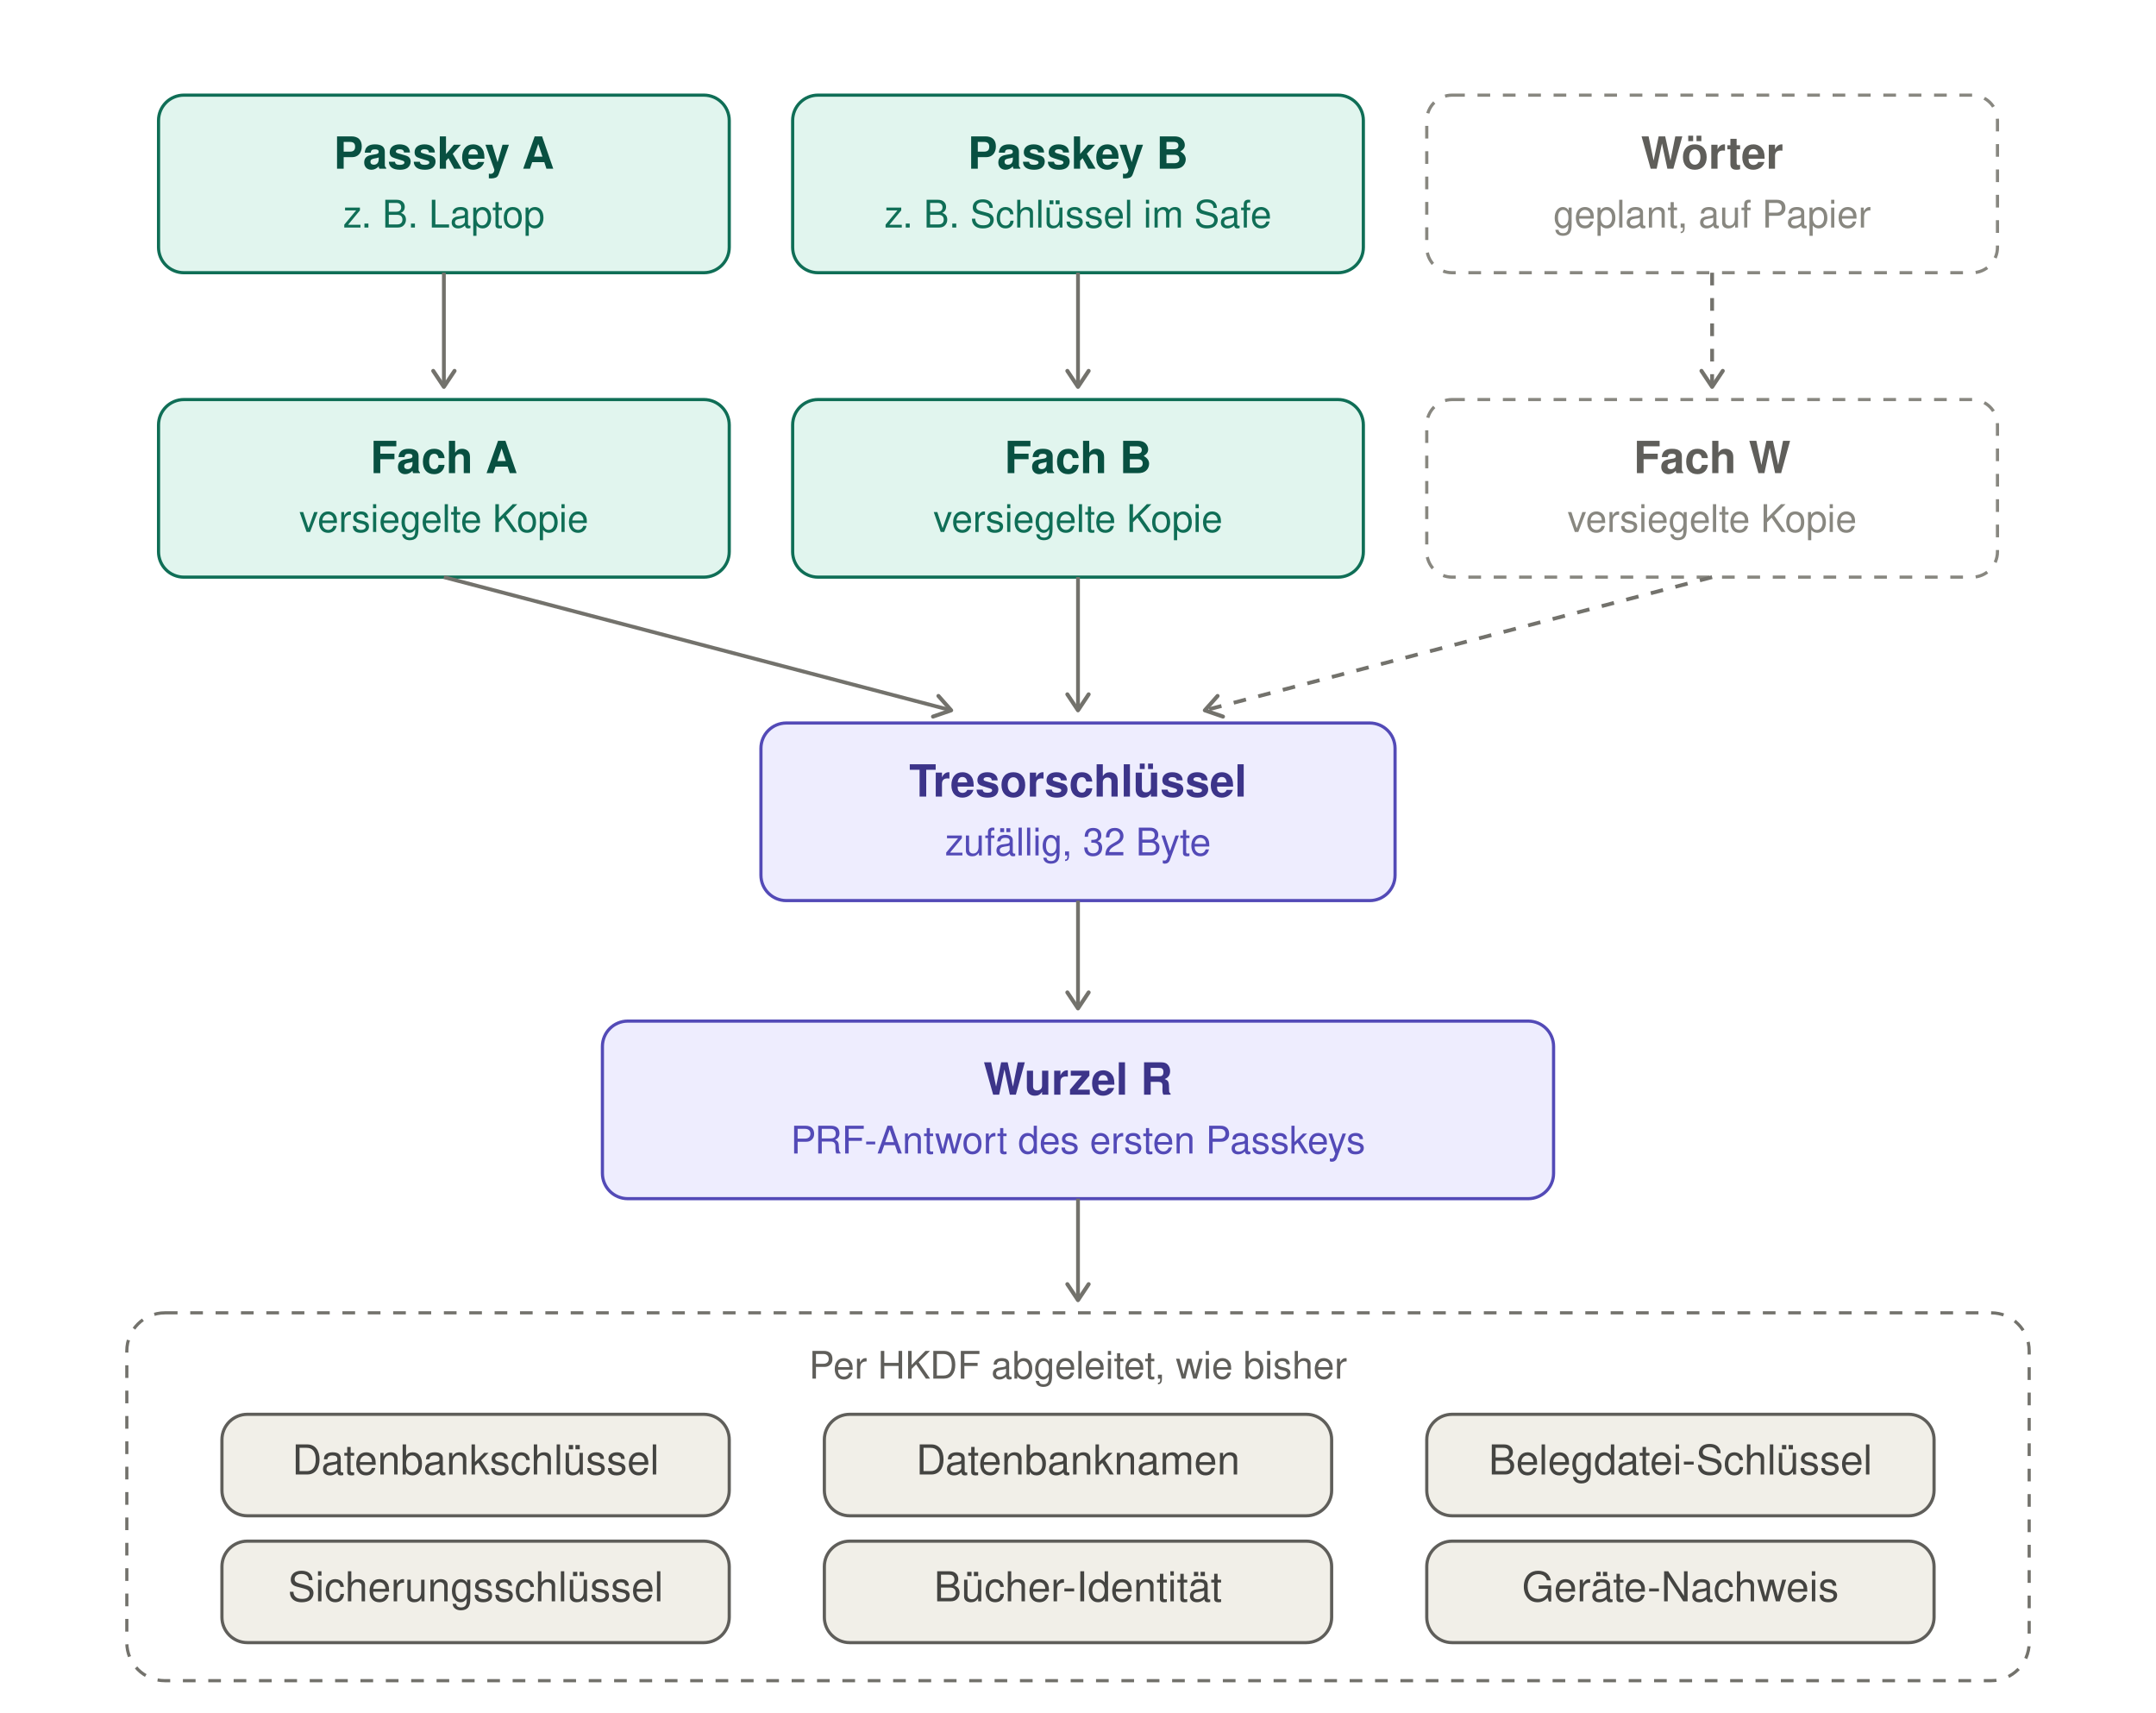
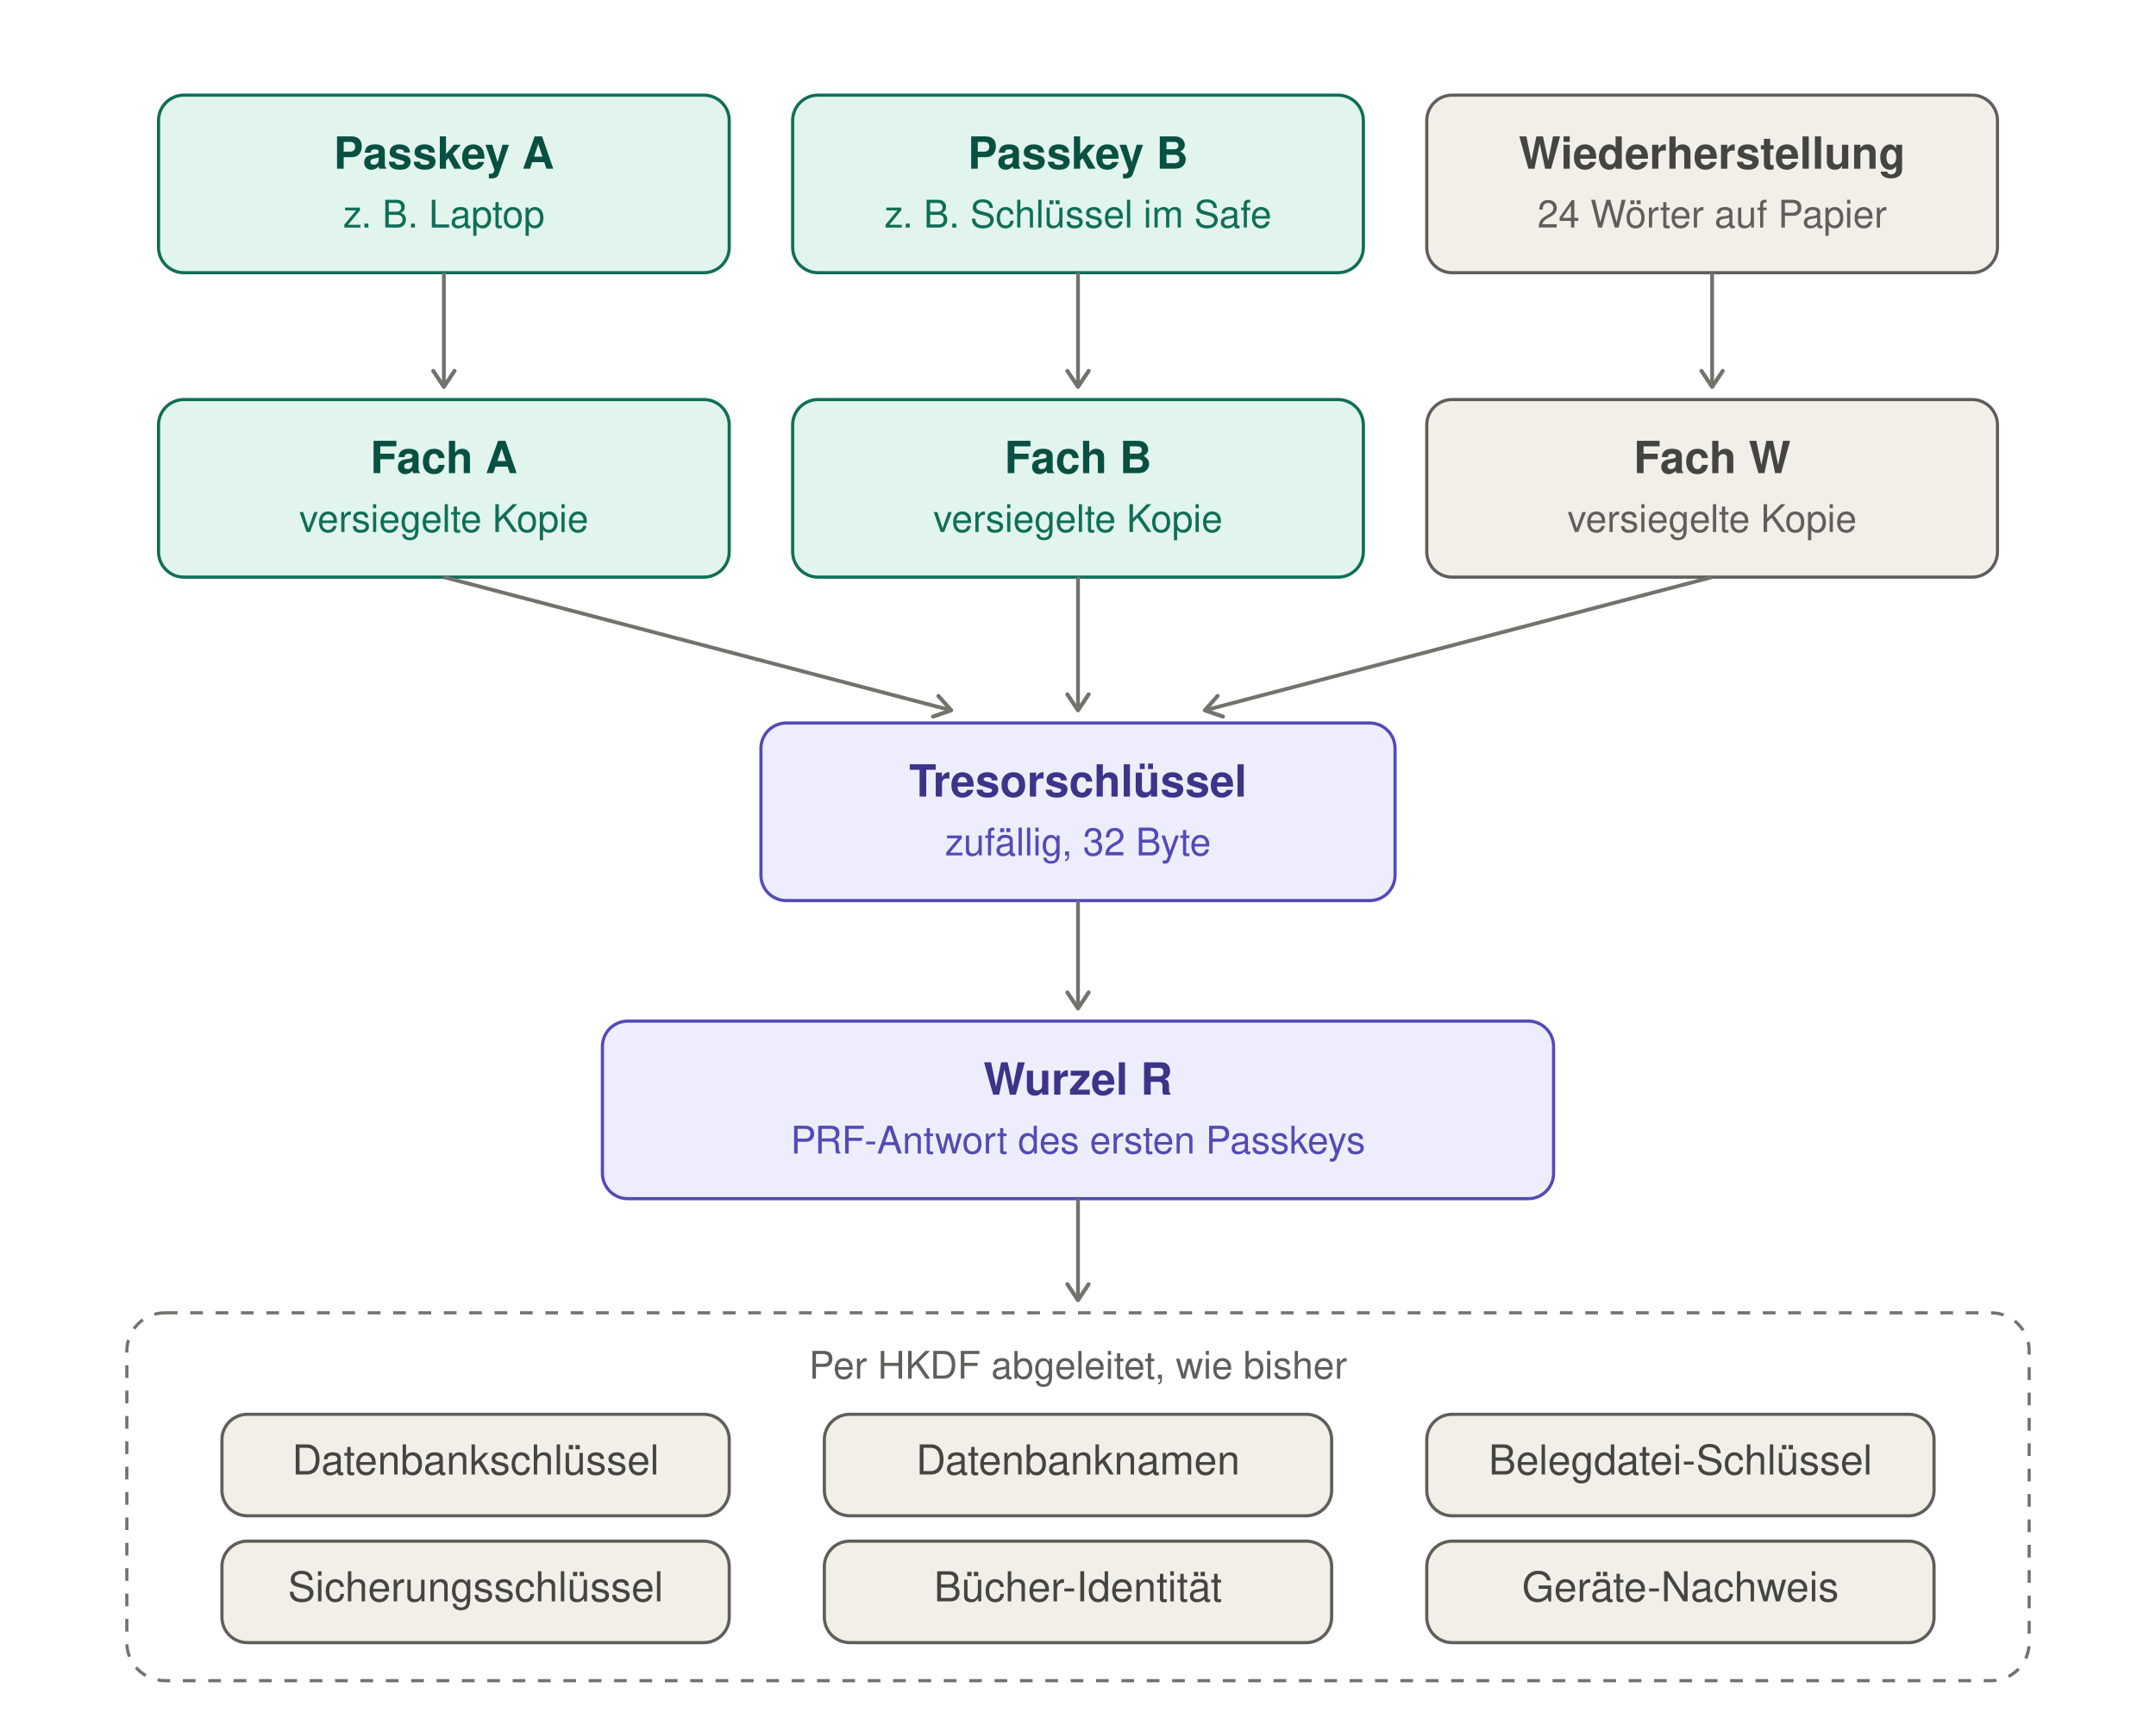
<svg xmlns="http://www.w3.org/2000/svg" viewBox="0 0 680 540" width="680" height="540" role="img" font-family="-apple-system, BlinkMacSystemFont, Segoe UI, Helvetica, Arial, sans-serif">
  <defs>
    <marker id="a" viewBox="0 0 10 10" refX="8" refY="5" markerWidth="7" markerHeight="7" orient="auto-start-reverse">
      <path d="M2 1L8 5L2 9" fill="none" stroke="#73726C" stroke-width="1.5" stroke-linecap="round" stroke-linejoin="round" />
    </marker>
  </defs>
  <rect x="50" y="30" width="180" height="56" rx="8" fill="#E1F5EE" stroke="#0F6E56" stroke-width="1" />
  <text x="140.0" y="50" text-anchor="middle" dominant-baseline="central" font-size="14" font-weight="600" fill="#085041">Passkey A</text>
  <text x="140.0" y="69" text-anchor="middle" dominant-baseline="central" font-size="12" fill="#0F6E56">z. B. Laptop</text>
  <rect x="250" y="30" width="180" height="56" rx="8" fill="#E1F5EE" stroke="#0F6E56" stroke-width="1" />
  <text x="340.0" y="50" text-anchor="middle" dominant-baseline="central" font-size="14" font-weight="600" fill="#085041">Passkey B</text>
  <text x="340.0" y="69" text-anchor="middle" dominant-baseline="central" font-size="12" fill="#0F6E56">z. B. Schlüssel im Safe</text>
-   <rect x="450" y="30" width="180" height="56" rx="8" fill="none" stroke="#888780" stroke-width="1" stroke-dasharray="4 4" />
-   <text x="540.0" y="50" text-anchor="middle" dominant-baseline="central" font-size="14" font-weight="600" fill="#5F5E5A">Wörter</text>
-   <text x="540.0" y="69" text-anchor="middle" dominant-baseline="central" font-size="12" fill="#888780">geplant, auf Papier</text>
+   <rect x="450" y="30" width="180" height="56" rx="8" fill="#F1EFE8" stroke="#5F5E5A" stroke-width="1" />
+   <text x="540.0" y="50" text-anchor="middle" dominant-baseline="central" font-size="14" font-weight="600" fill="#444441">Wiederherstellung</text>
+   <text x="540.0" y="69" text-anchor="middle" dominant-baseline="central" font-size="12" fill="#5F5E5A">24 Wörter auf Papier</text>
  <line x1="140" y1="86" x2="140" y2="122" stroke="#73726C" stroke-width="1.2" marker-end="url(#a)" />
  <line x1="340" y1="86" x2="340" y2="122" stroke="#73726C" stroke-width="1.2" marker-end="url(#a)" />
-   <line x1="540" y1="86" x2="540" y2="122" stroke="#73726C" stroke-width="1.2" stroke-dasharray="4 4" marker-end="url(#a)" />
+   <line x1="540" y1="86" x2="540" y2="122" stroke="#73726C" stroke-width="1.2" marker-end="url(#a)" />
  <rect x="50" y="126" width="180" height="56" rx="8" fill="#E1F5EE" stroke="#0F6E56" stroke-width="1" />
  <text x="140.0" y="146" text-anchor="middle" dominant-baseline="central" font-size="14" font-weight="600" fill="#085041">Fach A</text>
  <text x="140.0" y="165" text-anchor="middle" dominant-baseline="central" font-size="12" fill="#0F6E56">versiegelte Kopie</text>
  <rect x="250" y="126" width="180" height="56" rx="8" fill="#E1F5EE" stroke="#0F6E56" stroke-width="1" />
  <text x="340.0" y="146" text-anchor="middle" dominant-baseline="central" font-size="14" font-weight="600" fill="#085041">Fach B</text>
  <text x="340.0" y="165" text-anchor="middle" dominant-baseline="central" font-size="12" fill="#0F6E56">versiegelte Kopie</text>
-   <rect x="450" y="126" width="180" height="56" rx="8" fill="none" stroke="#888780" stroke-width="1" stroke-dasharray="4 4" />
-   <text x="540.0" y="146" text-anchor="middle" dominant-baseline="central" font-size="14" font-weight="600" fill="#5F5E5A">Fach W</text>
-   <text x="540.0" y="165" text-anchor="middle" dominant-baseline="central" font-size="12" fill="#888780">versiegelte Kopie</text>
+   <rect x="450" y="126" width="180" height="56" rx="8" fill="#F1EFE8" stroke="#5F5E5A" stroke-width="1" />
+   <text x="540.0" y="146" text-anchor="middle" dominant-baseline="central" font-size="14" font-weight="600" fill="#444441">Fach W</text>
+   <text x="540.0" y="165" text-anchor="middle" dominant-baseline="central" font-size="12" fill="#5F5E5A">versiegelte Kopie</text>
  <line x1="140" y1="182" x2="300" y2="224" stroke="#73726C" stroke-width="1.2" marker-end="url(#a)" />
  <line x1="340" y1="182" x2="340" y2="224" stroke="#73726C" stroke-width="1.2" marker-end="url(#a)" />
-   <line x1="540" y1="182" x2="380" y2="224" stroke="#73726C" stroke-width="1.2" stroke-dasharray="4 4" marker-end="url(#a)" />
+   <line x1="540" y1="182" x2="380" y2="224" stroke="#73726C" stroke-width="1.2" marker-end="url(#a)" />
  <rect x="240" y="228" width="200" height="56" rx="8" fill="#EEEDFE" stroke="#534AB7" stroke-width="1" />
  <text x="340.0" y="248" text-anchor="middle" dominant-baseline="central" font-size="14" font-weight="600" fill="#3C3489">Tresorschlüssel</text>
  <text x="340.0" y="267" text-anchor="middle" dominant-baseline="central" font-size="12" fill="#534AB7">zufällig, 32 Byte</text>
  <line x1="340" y1="284" x2="340" y2="318" stroke="#73726C" stroke-width="1.2" marker-end="url(#a)" />
  <rect x="190" y="322" width="300" height="56" rx="8" fill="#EEEDFE" stroke="#534AB7" stroke-width="1" />
  <text x="340.0" y="342" text-anchor="middle" dominant-baseline="central" font-size="14" font-weight="600" fill="#3C3489">Wurzel R</text>
  <text x="340.0" y="361" text-anchor="middle" dominant-baseline="central" font-size="12" fill="#534AB7">PRF-Antwort des ersten Passkeys</text>
  <line x1="340" y1="378" x2="340" y2="410" stroke="#73726C" stroke-width="1.2" marker-end="url(#a)" />
  <rect x="40" y="414" width="600" height="116" rx="12" fill="none" stroke="#73726C" stroke-width="1" stroke-dasharray="4 4" />
  <text x="340" y="432" text-anchor="middle" dominant-baseline="central" font-size="12" fill="#5F5E5A">Per HKDF abgeleitet, wie bisher</text>
  <rect x="70" y="446" width="160" height="32" rx="8" fill="#F1EFE8" stroke="#5F5E5A" stroke-width="1" />
  <text x="150.0" y="462.0" text-anchor="middle" dominant-baseline="central" font-size="13" fill="#444441">Datenbankschlüssel</text>
  <rect x="260" y="446" width="160" height="32" rx="8" fill="#F1EFE8" stroke="#5F5E5A" stroke-width="1" />
  <text x="340.0" y="462.0" text-anchor="middle" dominant-baseline="central" font-size="13" fill="#444441">Datenbanknamen</text>
  <rect x="450" y="446" width="160" height="32" rx="8" fill="#F1EFE8" stroke="#5F5E5A" stroke-width="1" />
  <text x="530.0" y="462.0" text-anchor="middle" dominant-baseline="central" font-size="13" fill="#444441">Belegdatei-Schlüssel</text>
  <rect x="70" y="486" width="160" height="32" rx="8" fill="#F1EFE8" stroke="#5F5E5A" stroke-width="1" />
  <text x="150.0" y="502.0" text-anchor="middle" dominant-baseline="central" font-size="13" fill="#444441">Sicherungsschlüssel</text>
  <rect x="260" y="486" width="160" height="32" rx="8" fill="#F1EFE8" stroke="#5F5E5A" stroke-width="1" />
  <text x="340.0" y="502.0" text-anchor="middle" dominant-baseline="central" font-size="13" fill="#444441">Bücher-Identität</text>
  <rect x="450" y="486" width="160" height="32" rx="8" fill="#F1EFE8" stroke="#5F5E5A" stroke-width="1" />
  <text x="530.0" y="502.0" text-anchor="middle" dominant-baseline="central" font-size="13" fill="#444441">Geräte-Nachweis</text>
</svg>
